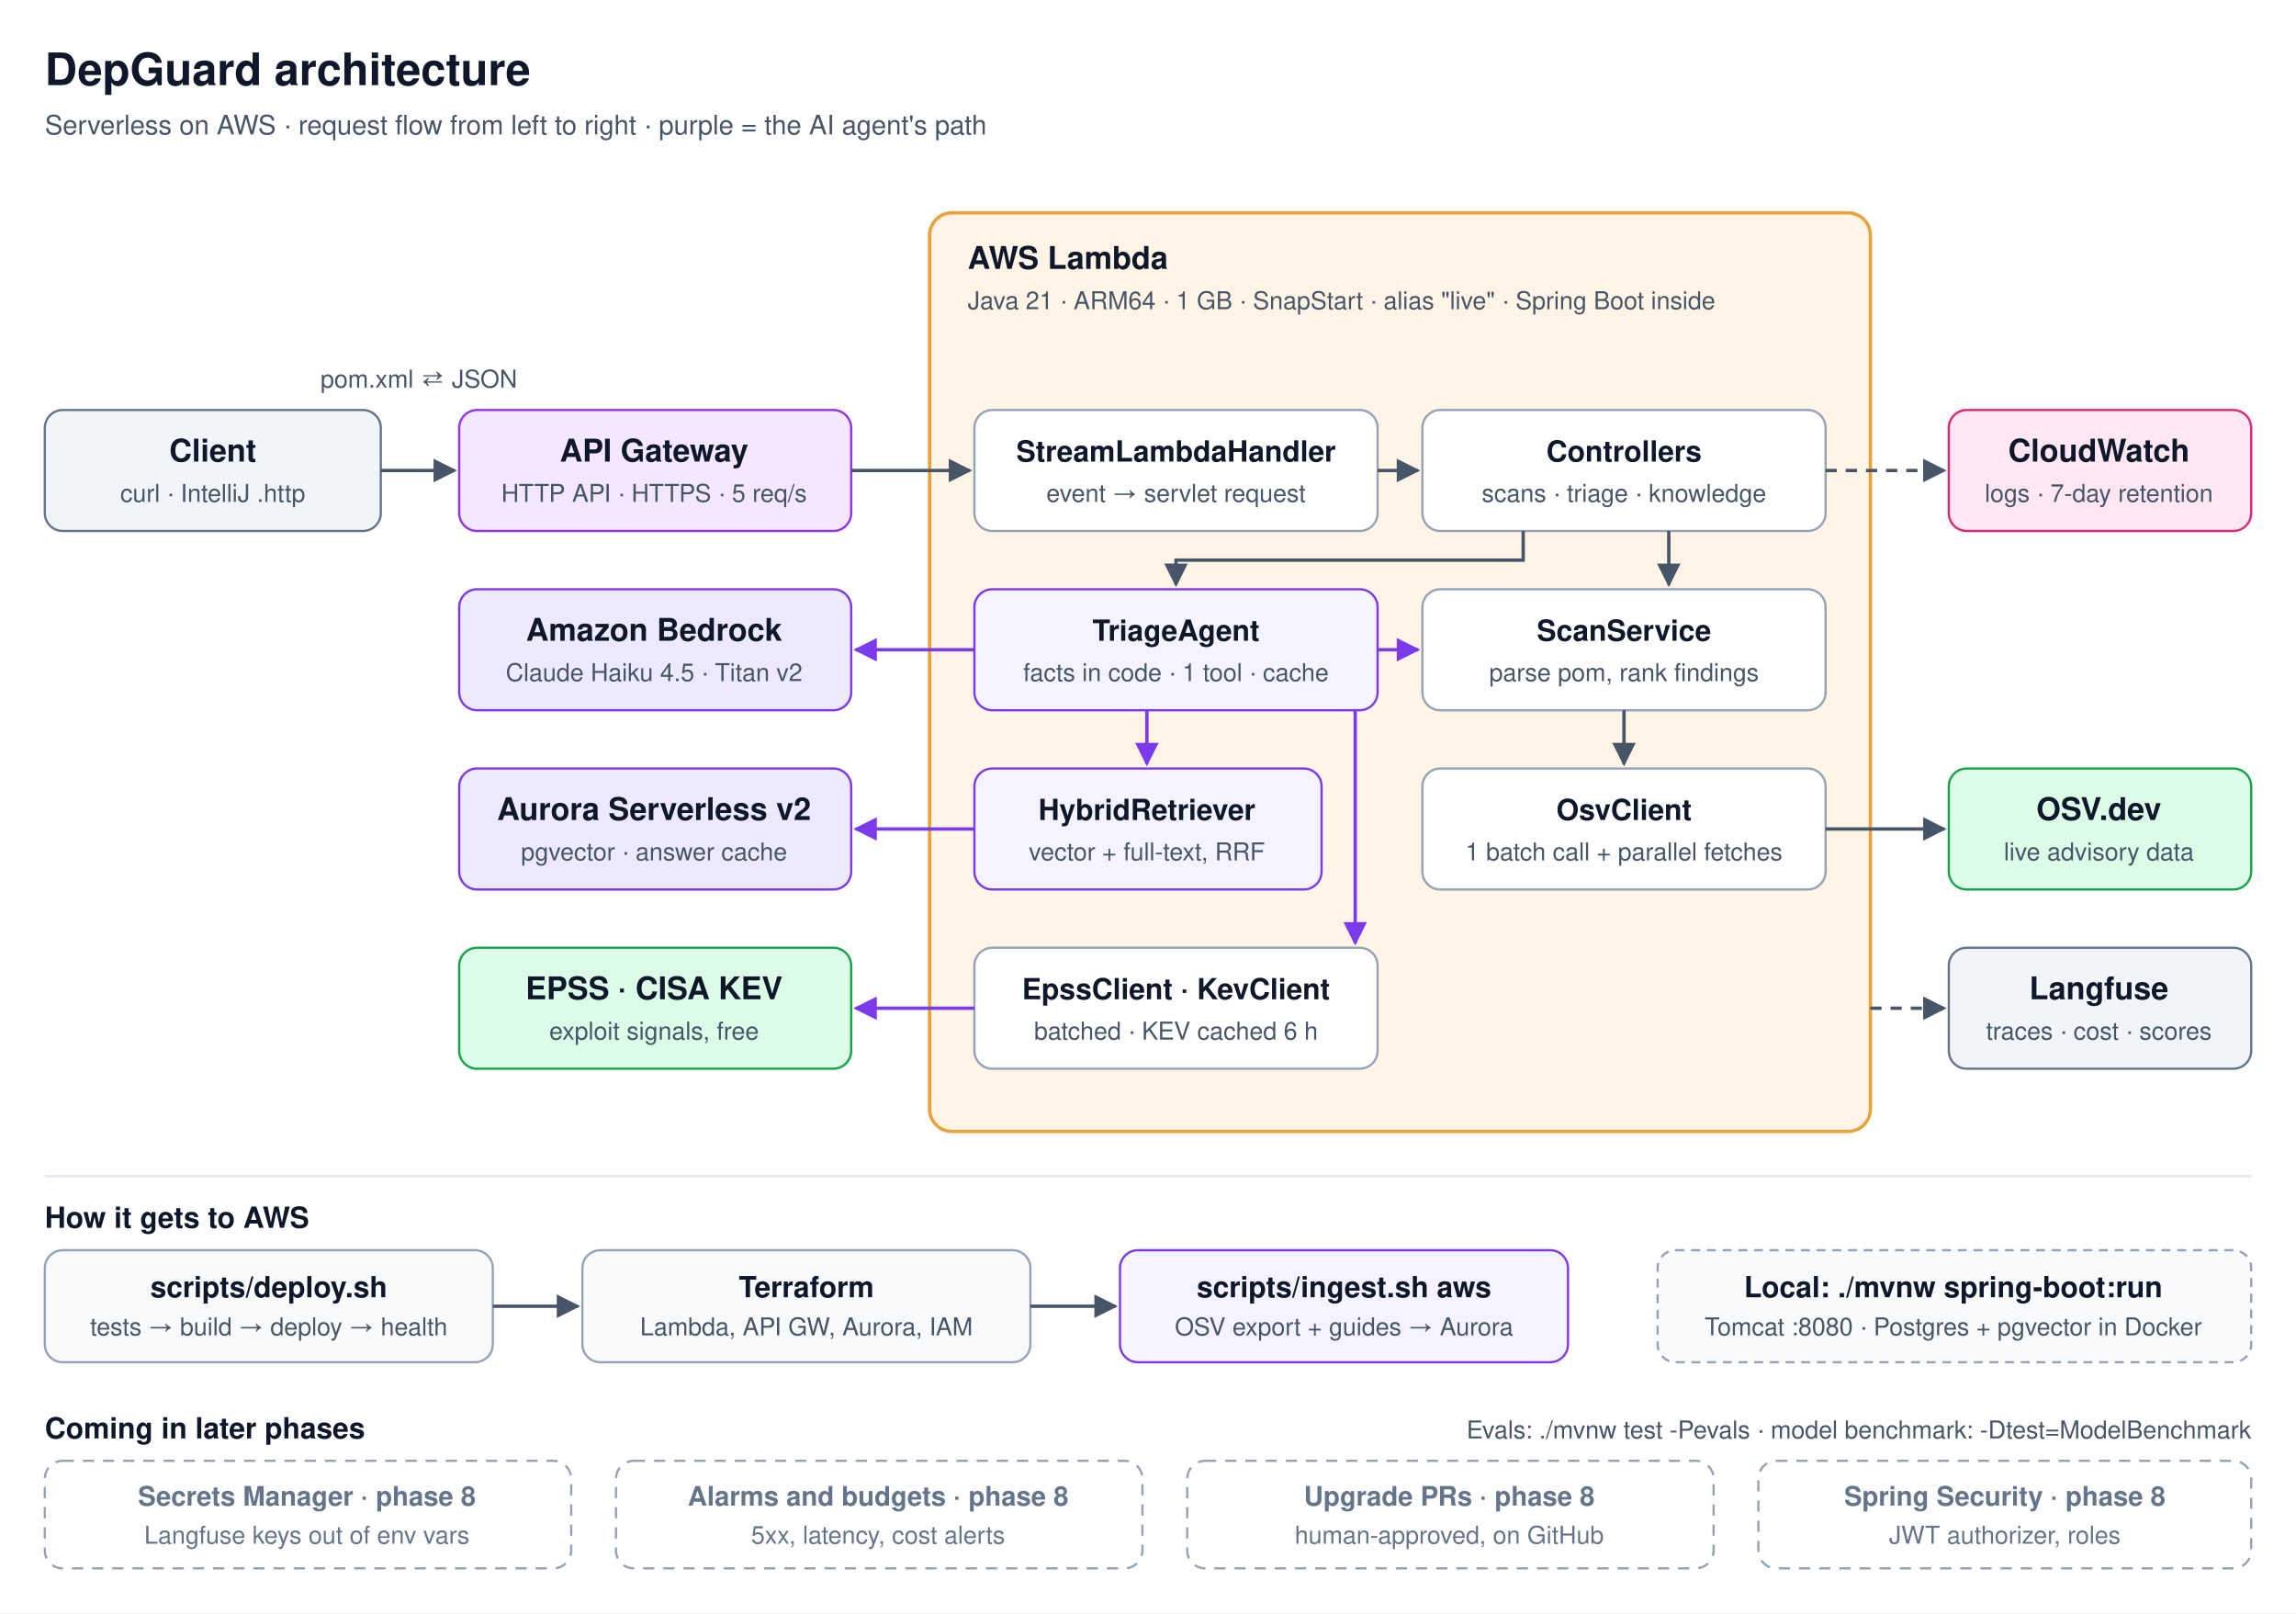
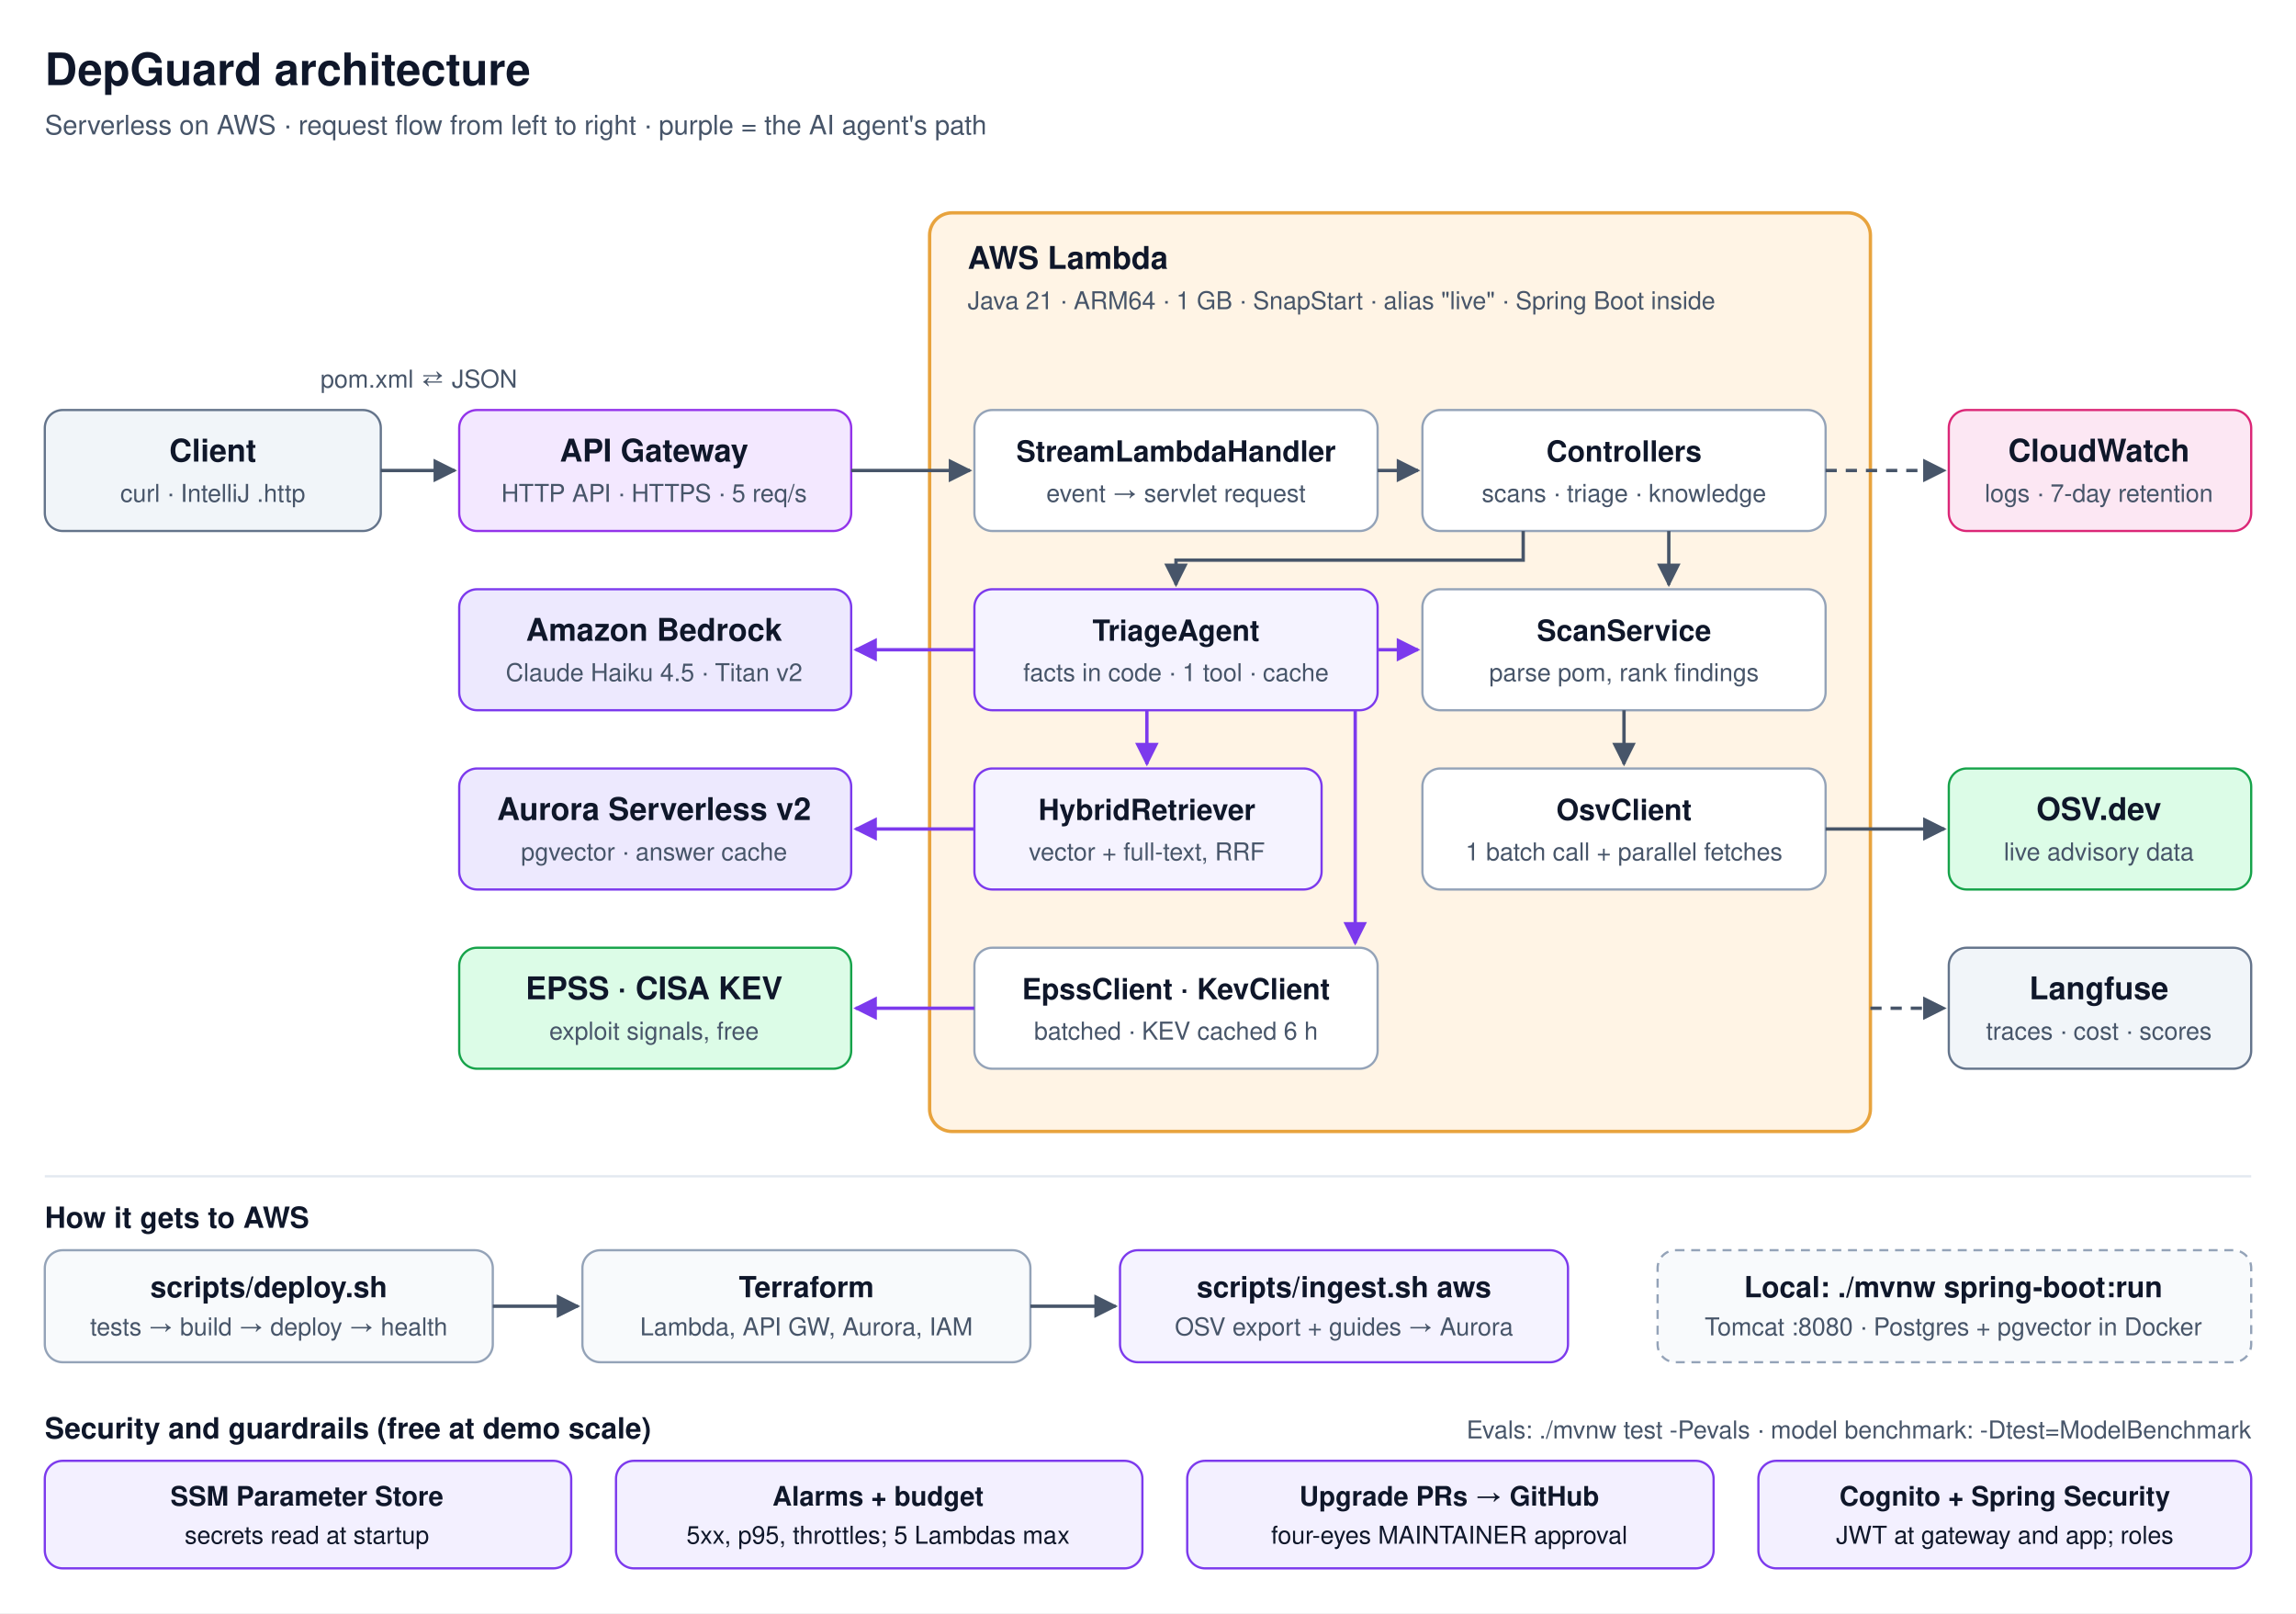
<svg xmlns="http://www.w3.org/2000/svg" viewBox="0 0 1025 720" width="1025" height="720" font-family="-apple-system, 'Segoe UI', Helvetica, Arial, sans-serif">
  <defs>
    <marker id="arrow" viewBox="0 0 10 10" refX="9" refY="5" markerWidth="7" markerHeight="7" orient="auto-start-reverse">
      <path d="M0,0 L10,5 L0,10 z" fill="#475569" />
    </marker>
    <marker id="arrow-purple" viewBox="0 0 10 10" refX="9" refY="5" markerWidth="7" markerHeight="7" orient="auto-start-reverse">
      <path d="M0,0 L10,5 L0,10 z" fill="#7c3aed" />
    </marker>
  </defs>
  <rect width="1025" height="720" fill="#ffffff" />
  <text x="20" y="38" font-size="20" font-weight="700" fill="#0f172a">DepGuard architecture</text>
  <text x="20" y="60" font-size="12" fill="#475569">Serverless on AWS · request flow from left to right · purple = the AI agent's path</text>
  <rect x="20" y="183" width="150" height="54" rx="8" fill="#f1f5f9" stroke="#64748b" />
  <text x="95" y="206" font-size="14" font-weight="700" fill="#0f172a" text-anchor="middle">Client</text>
  <text x="95" y="224" font-size="11" fill="#475569" text-anchor="middle">curl · IntelliJ .http</text>
  <rect x="205" y="183" width="175" height="54" rx="8" fill="#f3e8ff" stroke="#9333ea" />
  <text x="292" y="206" font-size="14" font-weight="700" fill="#0f172a" text-anchor="middle">API Gateway</text>
  <text x="292" y="224" font-size="11" fill="#475569" text-anchor="middle">HTTP API · HTTPS · 5 req/s</text>
  <rect x="205" y="263" width="175" height="54" rx="8" fill="#ede9fe" stroke="#7c3aed" />
  <text x="292" y="286" font-size="14" font-weight="700" fill="#0f172a" text-anchor="middle">Amazon Bedrock</text>
  <text x="292" y="304" font-size="11" fill="#475569" text-anchor="middle">Claude Haiku 4.5 · Titan v2</text>
  <rect x="205" y="343" width="175" height="54" rx="8" fill="#ede9fe" stroke="#7c3aed" />
  <text x="292" y="366" font-size="14" font-weight="700" fill="#0f172a" text-anchor="middle">Aurora Serverless v2</text>
  <text x="292" y="384" font-size="11" fill="#475569" text-anchor="middle">pgvector · answer cache</text>
  <rect x="205" y="423" width="175" height="54" rx="8" fill="#dcfce7" stroke="#16a34a" />
  <text x="292" y="446" font-size="14" font-weight="700" fill="#0f172a" text-anchor="middle">EPSS · CISA KEV</text>
  <text x="292" y="464" font-size="11" fill="#475569" text-anchor="middle">exploit signals, free</text>
  <rect x="415" y="95" width="420" height="410" rx="10" fill="#fff4e5" stroke="#e8a33d" stroke-width="1.5" />
  <text x="432" y="120" font-size="14" font-weight="700" fill="#0f172a">AWS Lambda</text>
  <text x="432" y="138" font-size="11" fill="#475569">Java 21 · ARM64 · 1 GB · SnapStart · alias "live" · Spring Boot inside</text>
  <rect x="435" y="183" width="180" height="54" rx="8" fill="#ffffff" stroke="#94a3b8" />
  <text x="525" y="206" font-size="13" font-weight="700" fill="#0f172a" text-anchor="middle">StreamLambdaHandler</text>
  <text x="525" y="224" font-size="11" fill="#475569" text-anchor="middle">event → servlet request</text>
  <rect x="635" y="183" width="180" height="54" rx="8" fill="#ffffff" stroke="#94a3b8" />
  <text x="725" y="206" font-size="13" font-weight="700" fill="#0f172a" text-anchor="middle">Controllers</text>
  <text x="725" y="224" font-size="11" fill="#475569" text-anchor="middle">scans · triage · knowledge</text>
  <rect x="435" y="263" width="180" height="54" rx="8" fill="#f5f3ff" stroke="#7c3aed" />
  <text x="525" y="286" font-size="13" font-weight="700" fill="#0f172a" text-anchor="middle">TriageAgent</text>
  <text x="525" y="304" font-size="11" fill="#475569" text-anchor="middle">facts in code · 1 tool · cache</text>
  <rect x="635" y="263" width="180" height="54" rx="8" fill="#ffffff" stroke="#94a3b8" />
  <text x="725" y="286" font-size="13" font-weight="700" fill="#0f172a" text-anchor="middle">ScanService</text>
  <text x="725" y="304" font-size="11" fill="#475569" text-anchor="middle">parse pom, rank findings</text>
  <rect x="435" y="343" width="155" height="54" rx="8" fill="#f5f3ff" stroke="#7c3aed" />
  <text x="512" y="366" font-size="13" font-weight="700" fill="#0f172a" text-anchor="middle">HybridRetriever</text>
  <text x="512" y="384" font-size="11" fill="#475569" text-anchor="middle">vector + full-text, RRF</text>
  <rect x="635" y="343" width="180" height="54" rx="8" fill="#ffffff" stroke="#94a3b8" />
  <text x="725" y="366" font-size="13" font-weight="700" fill="#0f172a" text-anchor="middle">OsvClient</text>
  <text x="725" y="384" font-size="11" fill="#475569" text-anchor="middle">1 batch call + parallel fetches</text>
  <rect x="435" y="423" width="180" height="54" rx="8" fill="#ffffff" stroke="#94a3b8" />
  <text x="525" y="446" font-size="13" font-weight="700" fill="#0f172a" text-anchor="middle">EpssClient · KevClient</text>
  <text x="525" y="464" font-size="11" fill="#475569" text-anchor="middle">batched · KEV cached 6 h</text>
  <rect x="870" y="183" width="135" height="54" rx="8" fill="#fce7f3" stroke="#db2777" />
  <text x="937" y="206" font-size="14" font-weight="700" fill="#0f172a" text-anchor="middle">CloudWatch</text>
  <text x="937" y="224" font-size="11" fill="#475569" text-anchor="middle">logs · 7-day retention</text>
  <rect x="870" y="423" width="135" height="54" rx="8" fill="#f1f5f9" stroke="#64748b" />
  <text x="937" y="446" font-size="14" font-weight="700" fill="#0f172a" text-anchor="middle">Langfuse</text>
  <text x="937" y="464" font-size="11" fill="#475569" text-anchor="middle">traces · cost · scores</text>
  <rect x="870" y="343" width="135" height="54" rx="8" fill="#dcfce7" stroke="#16a34a" />
  <text x="937" y="366" font-size="14" font-weight="700" fill="#0f172a" text-anchor="middle">OSV.dev</text>
  <text x="937" y="384" font-size="11" fill="#475569" text-anchor="middle">live advisory data</text>
  <g stroke="#475569" stroke-width="1.5" fill="none">
    <line x1="170" y1="210" x2="203" y2="210" marker-end="url(#arrow)" />
    <line x1="380" y1="210" x2="433" y2="210" marker-end="url(#arrow)" />
    <line x1="615" y1="210" x2="633" y2="210" marker-end="url(#arrow)" />
    <line x1="745" y1="237" x2="745" y2="261" marker-end="url(#arrow)" />
    <polyline points="680,237 680,250 525,250 525,261" marker-end="url(#arrow)" />
    <line x1="725" y1="317" x2="725" y2="341" marker-end="url(#arrow)" />
    <line x1="815" y1="370" x2="868" y2="370" marker-end="url(#arrow)" />
    <line x1="815" y1="210" x2="868" y2="210" stroke-dasharray="5 4" marker-end="url(#arrow)" />
    <line x1="835" y1="450" x2="868" y2="450" stroke-dasharray="5 4" marker-end="url(#arrow)" />
  </g>
  <g stroke="#7c3aed" stroke-width="1.5" fill="none">
    <line x1="615" y1="290" x2="633" y2="290" marker-end="url(#arrow-purple)" />
    <line x1="512" y1="317" x2="512" y2="341" marker-end="url(#arrow-purple)" />
    <line x1="605" y1="317" x2="605" y2="421" marker-end="url(#arrow-purple)" />
    <line x1="435" y1="290" x2="382" y2="290" marker-end="url(#arrow-purple)" />
    <line x1="435" y1="370" x2="382" y2="370" marker-end="url(#arrow-purple)" />
    <line x1="435" y1="450" x2="382" y2="450" marker-end="url(#arrow-purple)" />
  </g>
  <text x="187" y="173" font-size="11" fill="#475569" text-anchor="middle">pom.xml ⇄ JSON</text>
  <line x1="20" y1="525" x2="1005" y2="525" stroke="#e2e8f0" />
  <text x="20" y="548" font-size="13" font-weight="700" fill="#0f172a">How it gets to AWS</text>
  <rect x="20" y="558" width="200" height="50" rx="8" fill="#f8fafc" stroke="#94a3b8" />
  <text x="120" y="579" font-size="13" font-weight="700" fill="#0f172a" text-anchor="middle">scripts/deploy.sh</text>
  <text x="120" y="596" font-size="11" fill="#475569" text-anchor="middle">tests → build → deploy → health</text>
  <rect x="260" y="558" width="200" height="50" rx="8" fill="#f8fafc" stroke="#94a3b8" />
  <text x="360" y="579" font-size="13" font-weight="700" fill="#0f172a" text-anchor="middle">Terraform</text>
  <text x="360" y="596" font-size="11" fill="#475569" text-anchor="middle">Lambda, API GW, Aurora, IAM</text>
  <rect x="500" y="558" width="200" height="50" rx="8" fill="#f5f3ff" stroke="#7c3aed" />
  <text x="600" y="579" font-size="13" font-weight="700" fill="#0f172a" text-anchor="middle">scripts/ingest.sh aws</text>
  <text x="600" y="596" font-size="11" fill="#475569" text-anchor="middle">OSV export + guides → Aurora</text>
  <g stroke="#475569" stroke-width="1.5" fill="none">
    <line x1="220" y1="583" x2="258" y2="583" marker-end="url(#arrow)" />
    <line x1="460" y1="583" x2="498" y2="583" marker-end="url(#arrow)" />
  </g>
  <rect x="740" y="558" width="265" height="50" rx="8" fill="#f8fafc" stroke="#94a3b8" stroke-dasharray="4 3" />
  <text x="872" y="579" font-size="13" font-weight="700" fill="#0f172a" text-anchor="middle">Local: ./mvnw spring-boot:run</text>
  <text x="872" y="596" font-size="11" fill="#475569" text-anchor="middle">Tomcat :8080 · Postgres + pgvector in Docker</text>
-   <text x="20" y="642" font-size="13" font-weight="700" fill="#0f172a">Coming in later phases</text>
+   <text x="20" y="642" font-size="13" font-weight="700" fill="#0f172a">Security and guardrails (free at demo scale)</text>
  <text x="1005" y="642" font-size="11" fill="#475569" text-anchor="end">Evals: ./mvnw test -Pevals · model benchmark: -Dtest=ModelBenchmark</text>
-   <g fill="#ffffff" stroke="#94a3b8" stroke-dasharray="5 4">
+   <g fill="#f3f0ff" stroke="#7c3aed">
    <rect x="20" y="652" width="235" height="48" rx="8" />
    <rect x="275" y="652" width="235" height="48" rx="8" />
    <rect x="530" y="652" width="235" height="48" rx="8" />
    <rect x="785" y="652" width="220" height="48" rx="8" />
  </g>
-   <g font-size="12" fill="#64748b" text-anchor="middle">
-     <text x="137" y="672" font-weight="700">Secrets Manager · phase 8</text>
-     <text x="137" y="689" font-size="11">Langfuse keys out of env vars</text>
-     <text x="392" y="672" font-weight="700">Alarms and budgets · phase 8</text>
-     <text x="392" y="689" font-size="11">5xx, latency, cost alerts</text>
-     <text x="647" y="672" font-weight="700">Upgrade PRs · phase 8</text>
-     <text x="647" y="689" font-size="11">human-approved, on GitHub</text>
-     <text x="895" y="672" font-weight="700">Spring Security · phase 8</text>
-     <text x="895" y="689" font-size="11">JWT authorizer, roles</text>
+   <g font-size="12" fill="#0f172a" text-anchor="middle">
+     <text x="137" y="672" font-weight="700">SSM Parameter Store</text>
+     <text x="137" y="689" font-size="11">secrets read at startup</text>
+     <text x="392" y="672" font-weight="700">Alarms + budget</text>
+     <text x="392" y="689" font-size="11">5xx, p95, throttles; 5 Lambdas max</text>
+     <text x="647" y="672" font-weight="700">Upgrade PRs → GitHub</text>
+     <text x="647" y="689" font-size="11">four-eyes MAINTAINER approval</text>
+     <text x="895" y="672" font-weight="700">Cognito + Spring Security</text>
+     <text x="895" y="689" font-size="11">JWT at gateway and app; roles</text>
  </g>
</svg>
